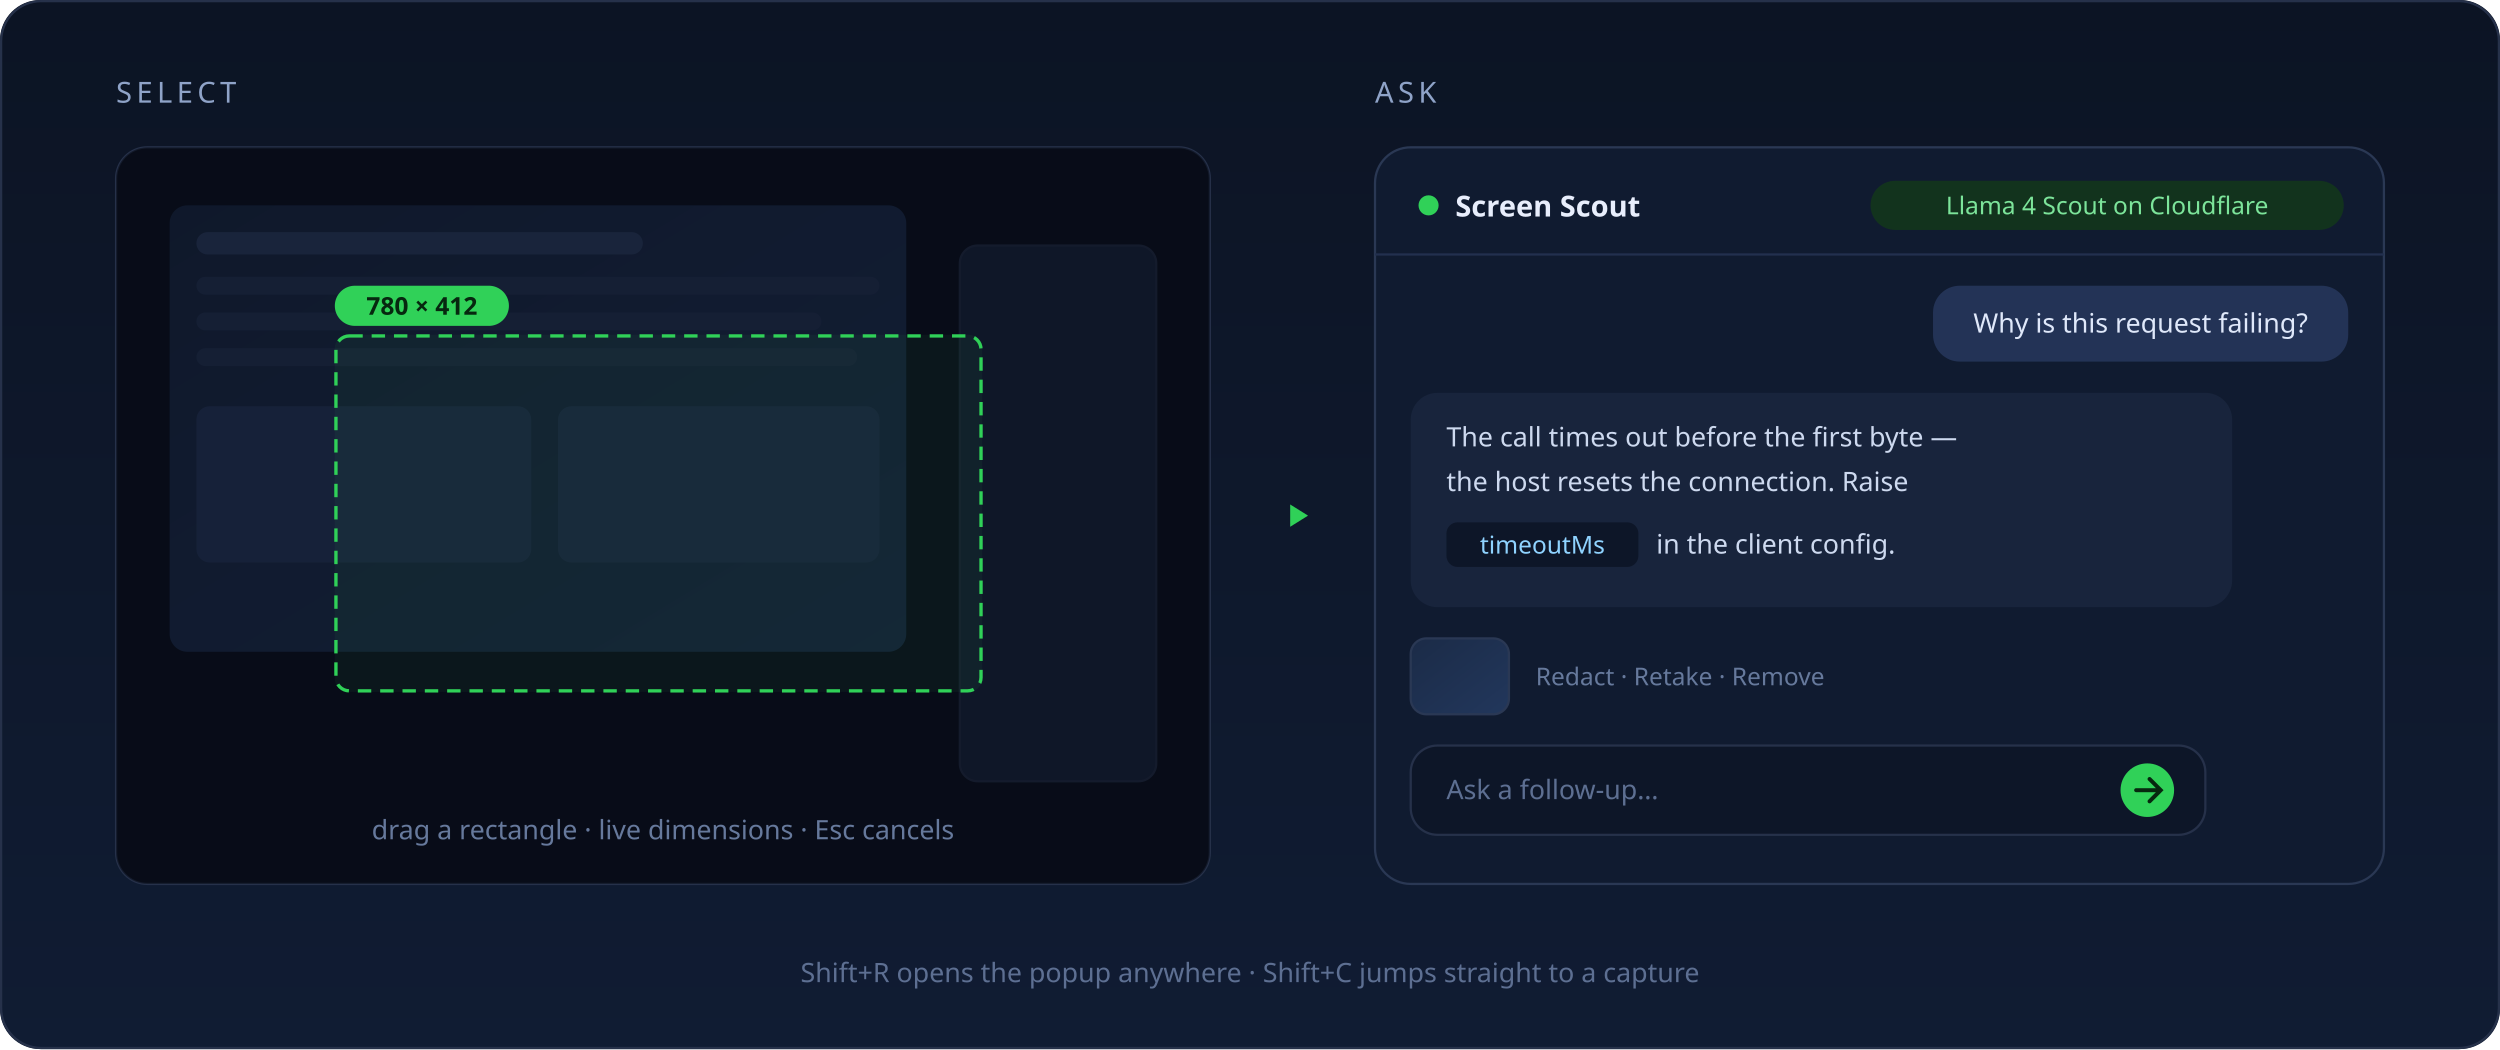
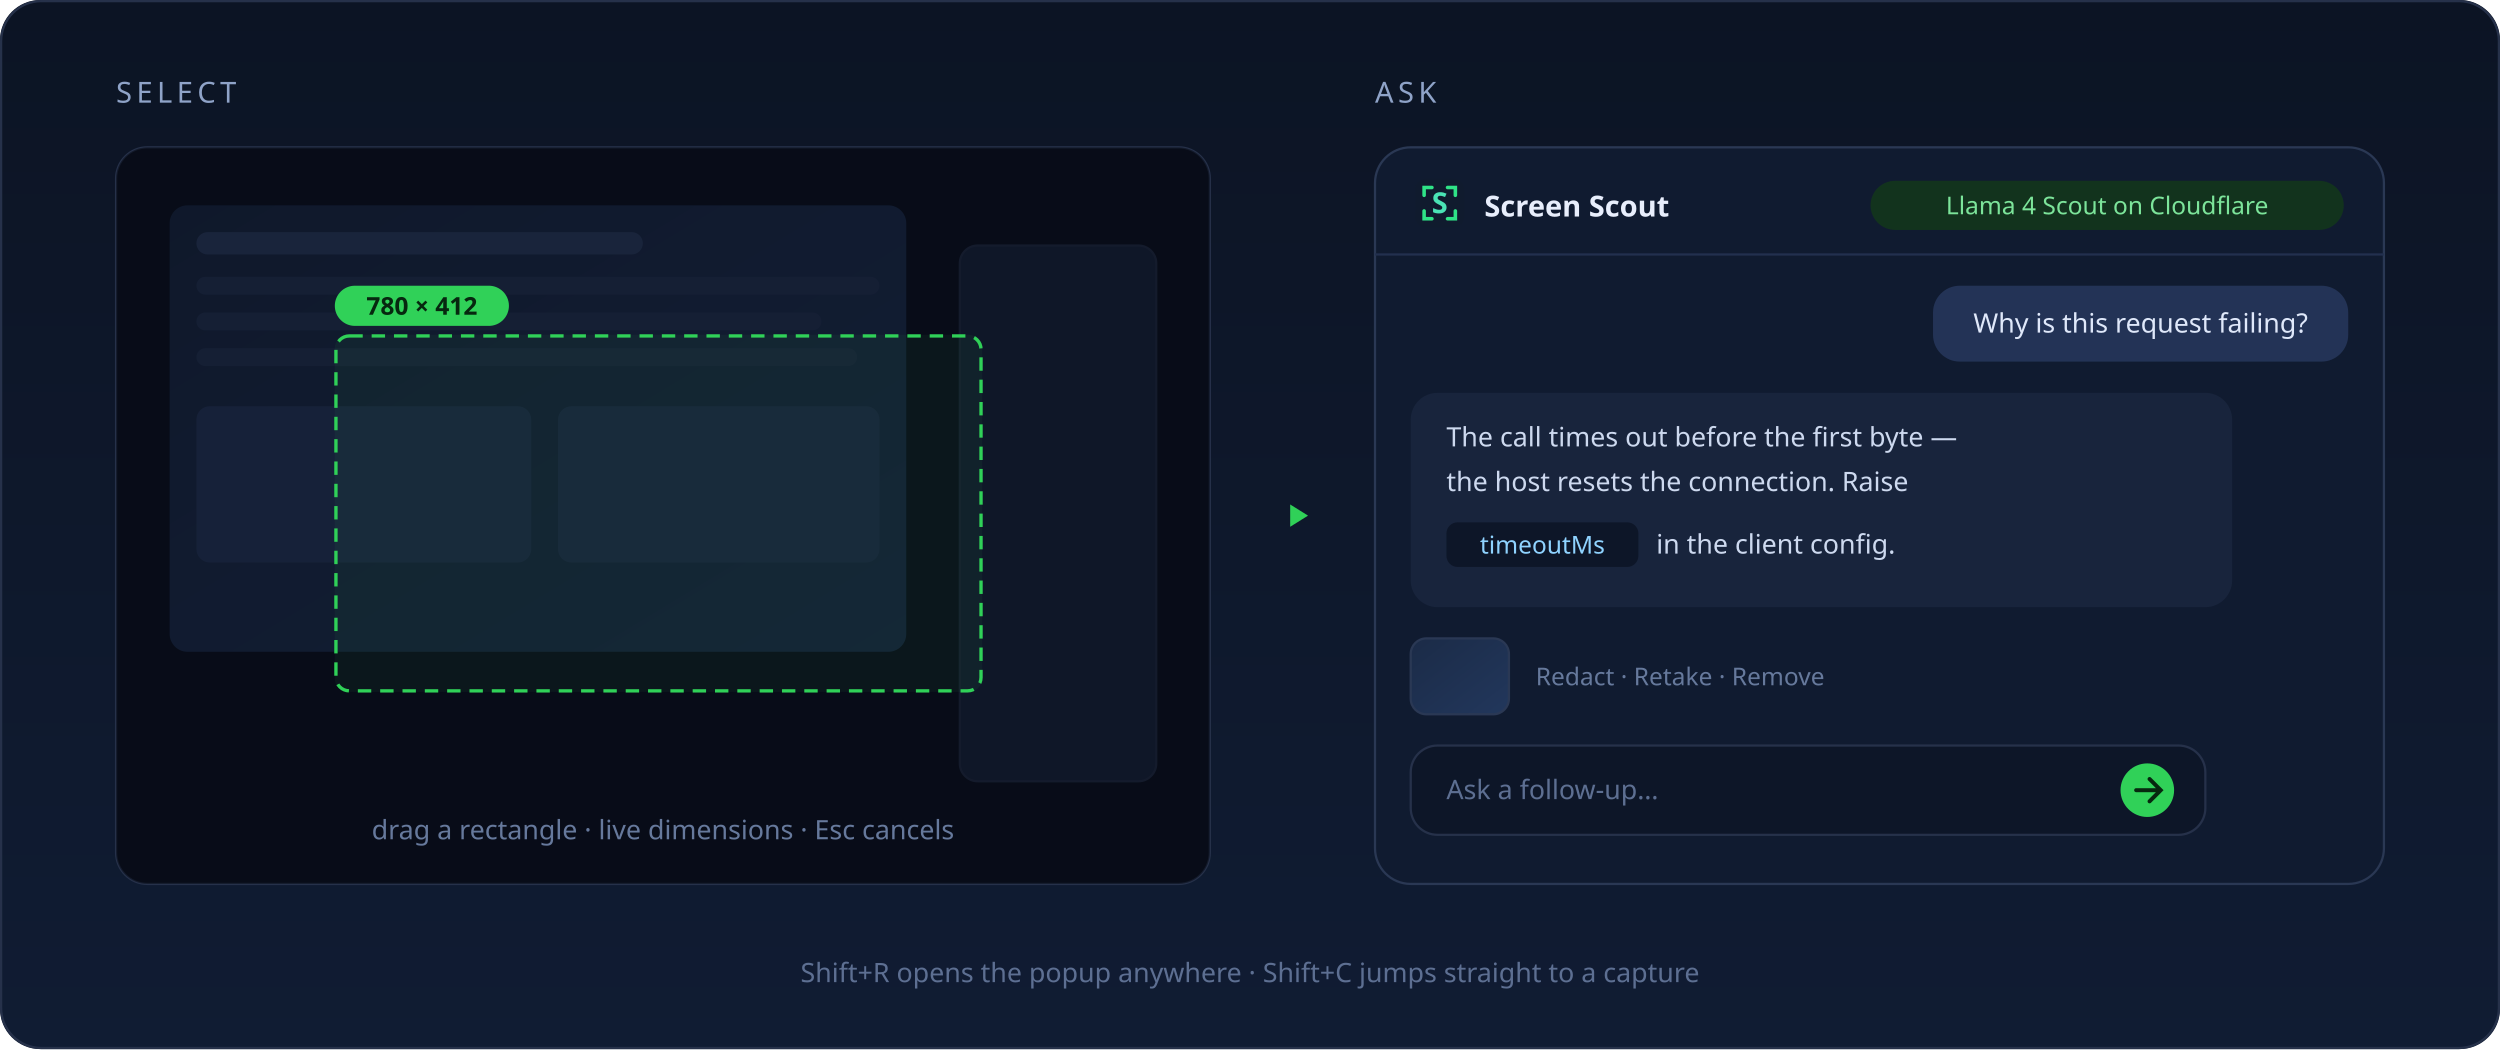
<svg xmlns="http://www.w3.org/2000/svg" width="1120" height="470" viewBox="0 0 1120 470" font-family="'Segoe UI',system-ui,sans-serif">
  <defs>
    <linearGradient id="canvas" x1="0" y1="0" x2="0" y2="1">
      <stop offset="0" stop-color="#0c1424" />
      <stop offset="1" stop-color="#101c33" />
    </linearGradient>
    <linearGradient id="accent" x1="0" y1="0" x2="1" y2="0">
      <stop offset="0" stop-color="#30d158" />
      <stop offset="1" stop-color="#4bc8ff" />
    </linearGradient>
    <linearGradient id="deskA" x1="0" y1="0" x2="1" y2="1">
      <stop offset="0" stop-color="#1b2b47" />
      <stop offset="1" stop-color="#22375c" />
    </linearGradient>
  </defs>
  <rect x="0" y="0" width="1120" height="470" rx="18" fill="url(#canvas)" />
  <rect x="0.5" y="0.5" width="1119" height="469" rx="18" fill="none" stroke="#26314a" />
  <text x="52" y="46" fill="#8fa3c8" font-size="13" letter-spacing="2">SELECT</text>
  <g>
    <rect x="52" y="66" width="490" height="330" rx="14" fill="#0a101d" stroke="#26314a" />
    <rect x="76" y="92" width="330" height="200" rx="8" fill="url(#deskA)" />
    <rect x="88" y="104" width="200" height="10" rx="5" fill="#31456b" />
    <rect x="88" y="124" width="306" height="8" rx="4" fill="#28395c" />
    <rect x="88" y="140" width="280" height="8" rx="4" fill="#28395c" />
    <rect x="88" y="156" width="296" height="8" rx="4" fill="#28395c" />
    <rect x="88" y="182" width="150" height="70" rx="6" fill="#2b3f66" />
    <rect x="250" y="182" width="144" height="70" rx="6" fill="#2b3f66" />
    <rect x="430" y="110" width="88" height="240" rx="8" fill="#1a2740" stroke="#26314a" />
    <rect x="52" y="66" width="490" height="330" rx="14" fill="#050a14" opacity="0.55" />
    <rect x="150" y="150" width="290" height="160" rx="6" fill="#30d158" opacity="0.06" />
    <rect x="150.5" y="150.5" width="289" height="159" rx="6" fill="none" stroke="#30d158" stroke-width="1.5" stroke-dasharray="6 4" />
    <rect x="150" y="128" width="78" height="18" rx="9" fill="#30d158" />
    <text x="189" y="141" text-anchor="middle" fill="#06280f" font-size="11" font-weight="600">780 × 412</text>
    <text x="297" y="376" text-anchor="middle" fill="#66799c" font-size="12">drag a rectangle · live dimensions · Esc cancels</text>
  </g>
  <path d="M 562 231 L 586 231" stroke="url(#accent)" stroke-width="2" />
  <path d="M 586 231 L 578 226 L 578 236 Z" fill="#30d158" />
  <text x="616" y="46" fill="#8fa3c8" font-size="13" letter-spacing="2">ASK</text>
  <g>
    <rect x="616" y="66" width="452" height="330" rx="16" fill="#101b30" stroke="#2a3854" />
-     <circle cx="640" cy="92" r="4.5" fill="#30d158" />
-     <text x="652" y="97" fill="#e8eefc" font-size="13" font-weight="600">Screen Scout</text>
+     <g transform="translate(634,80)">
+       <rect x="0" y="0" width="22" height="22" rx="5" fill="#101b2e" />
+       <path d="M4 7.5 V4 h3.5 M14.5 4 H18 v3.5 M18 14.5 V18 h-3.5 M7.5 18 H4 v-3.5" stroke="#2fe387" stroke-width="1.6" fill="none" stroke-linecap="round" />
+       <text x="11" y="15.5" text-anchor="middle" font-family="Segoe UI, system-ui, sans-serif" font-size="13" font-weight="700" fill="#4ae3b5">S</text>
+     </g>
+     <text x="665" y="97" fill="#e8eefc" font-size="13" font-weight="600">Screen Scout</text>
    <rect x="838" y="81" width="212" height="22" rx="11" fill="#12331d" />
    <text x="944" y="96" text-anchor="middle" fill="#7ce49a" font-size="11">Llama 4 Scout on Cloudflare</text>
    <line x1="616" y1="114" x2="1068" y2="114" stroke="#22304e" />
    <rect x="866" y="128" width="186" height="34" rx="12" fill="#233356" />
    <text x="959" y="149" text-anchor="middle" fill="#dfe8fa" font-size="12">Why is this request failing?</text>
    <rect x="632" y="176" width="368" height="96" rx="12" fill="#18243c" />
    <text x="648" y="200" fill="#cdd9ef" font-size="12">The call times out before the first byte —</text>
    <text x="648" y="220" fill="#cdd9ef" font-size="12">the host resets the connection. Raise</text>
    <rect x="648" y="234" width="86" height="20" rx="5" fill="#0d1628" />
    <text x="691" y="248" text-anchor="middle" fill="#8fd3ff" font-size="11">timeoutMs</text>
    <text x="742" y="248" fill="#cdd9ef" font-size="12">in the client config.</text>
    <rect x="632" y="286" width="44" height="34" rx="7" fill="url(#deskA)" stroke="#2a3854" />
    <text x="688" y="307" fill="#66799c" font-size="11">Redact · Retake · Remove</text>
    <rect x="632" y="334" width="356" height="40" rx="12" fill="#0d1628" stroke="#26314a" />
    <text x="648" y="358" fill="#5d6f92" font-size="12">Ask a follow-up…</text>
    <circle cx="962" cy="354" r="12" fill="#30d158" />
    <path d="M 957 354 L 968 354 M 963 349 L 968 354 L 963 359" stroke="#06280f" stroke-width="1.8" fill="none" stroke-linecap="round" />
  </g>
  <text x="560" y="440" text-anchor="middle" fill="#5d6f92" font-size="12">Shift+R opens the popup anywhere · Shift+C jumps straight to a capture</text>
</svg>
